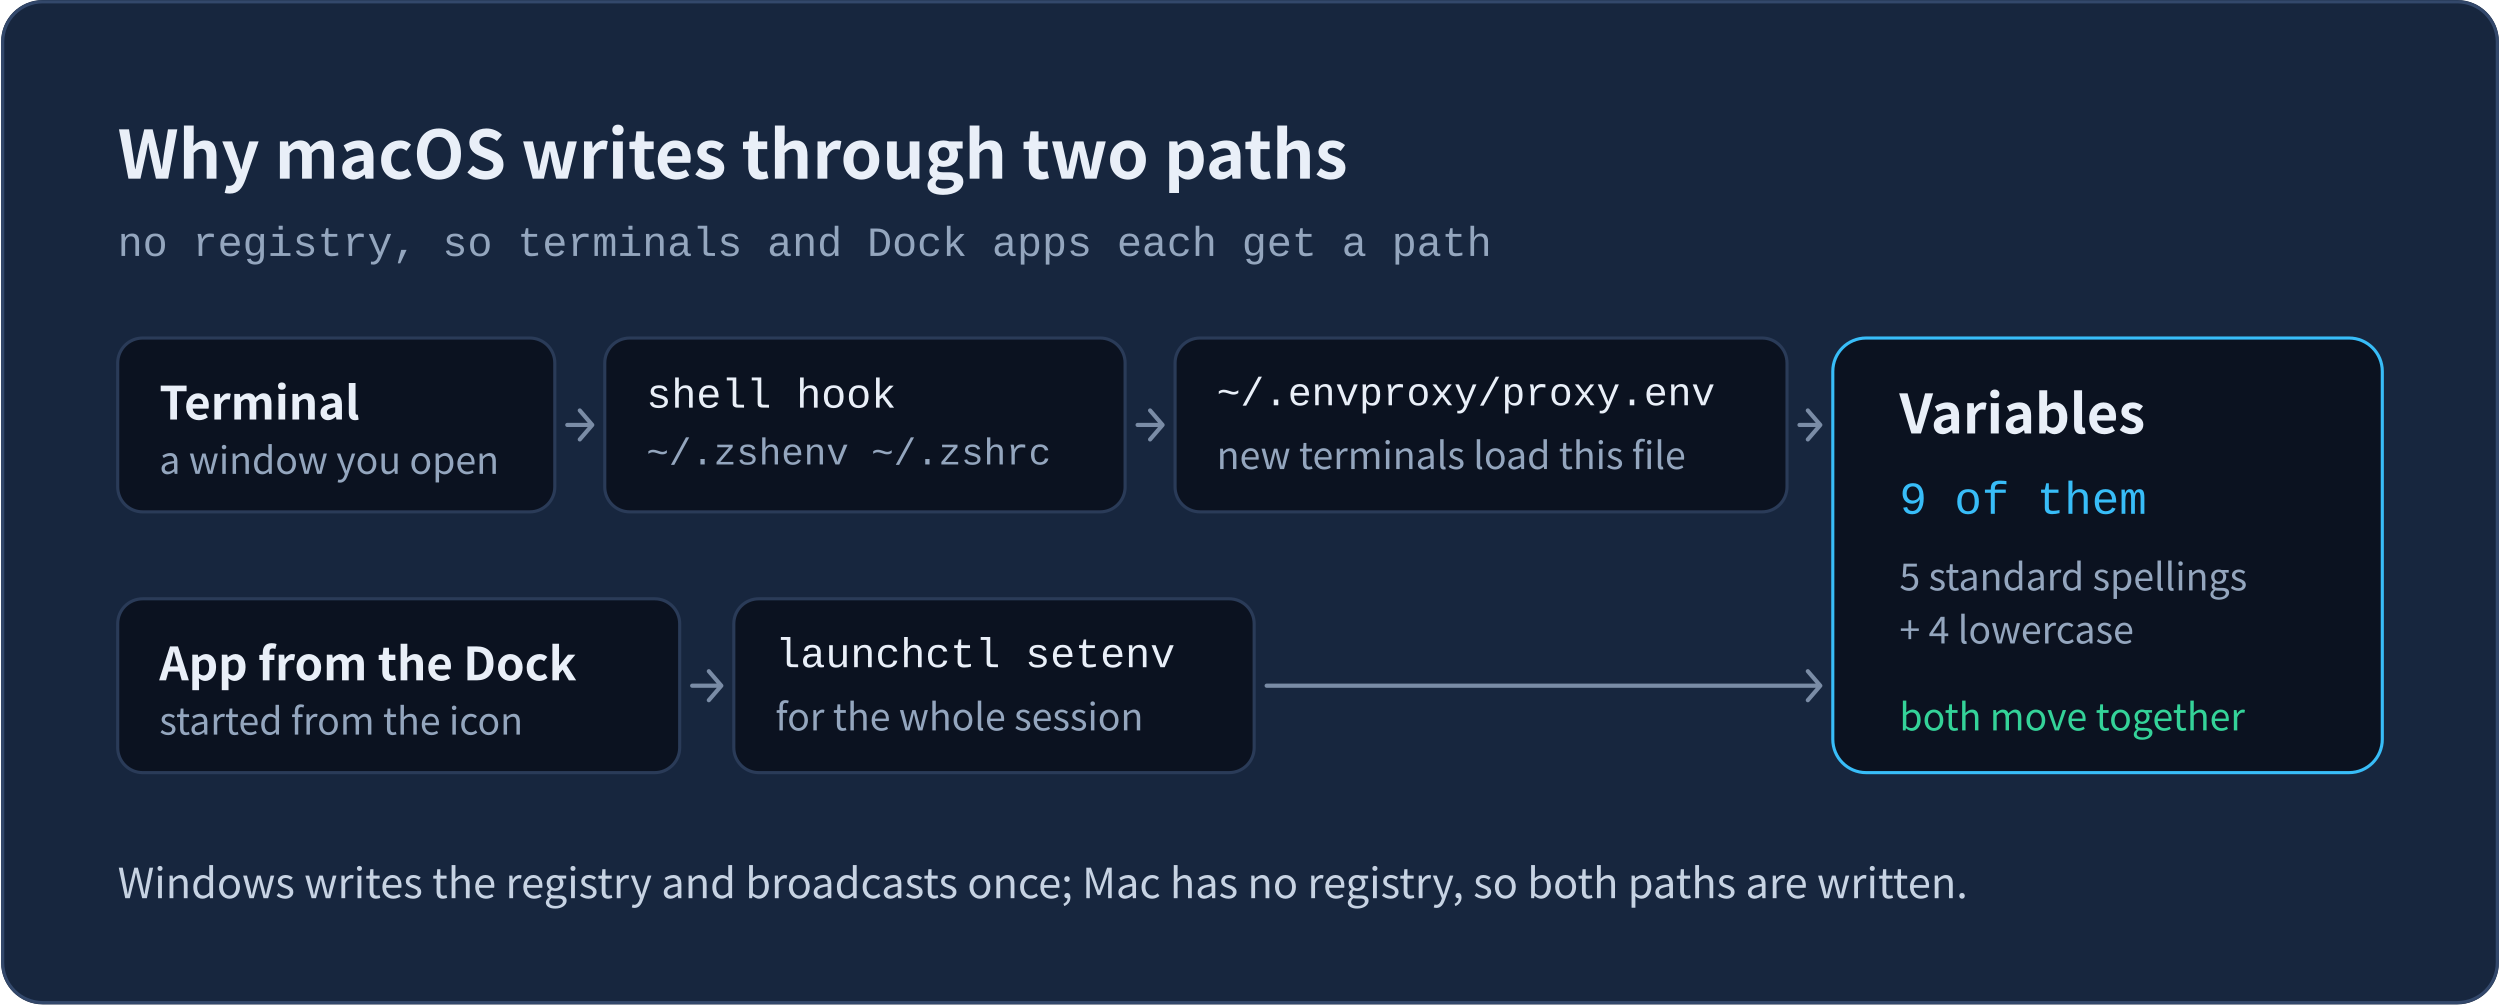
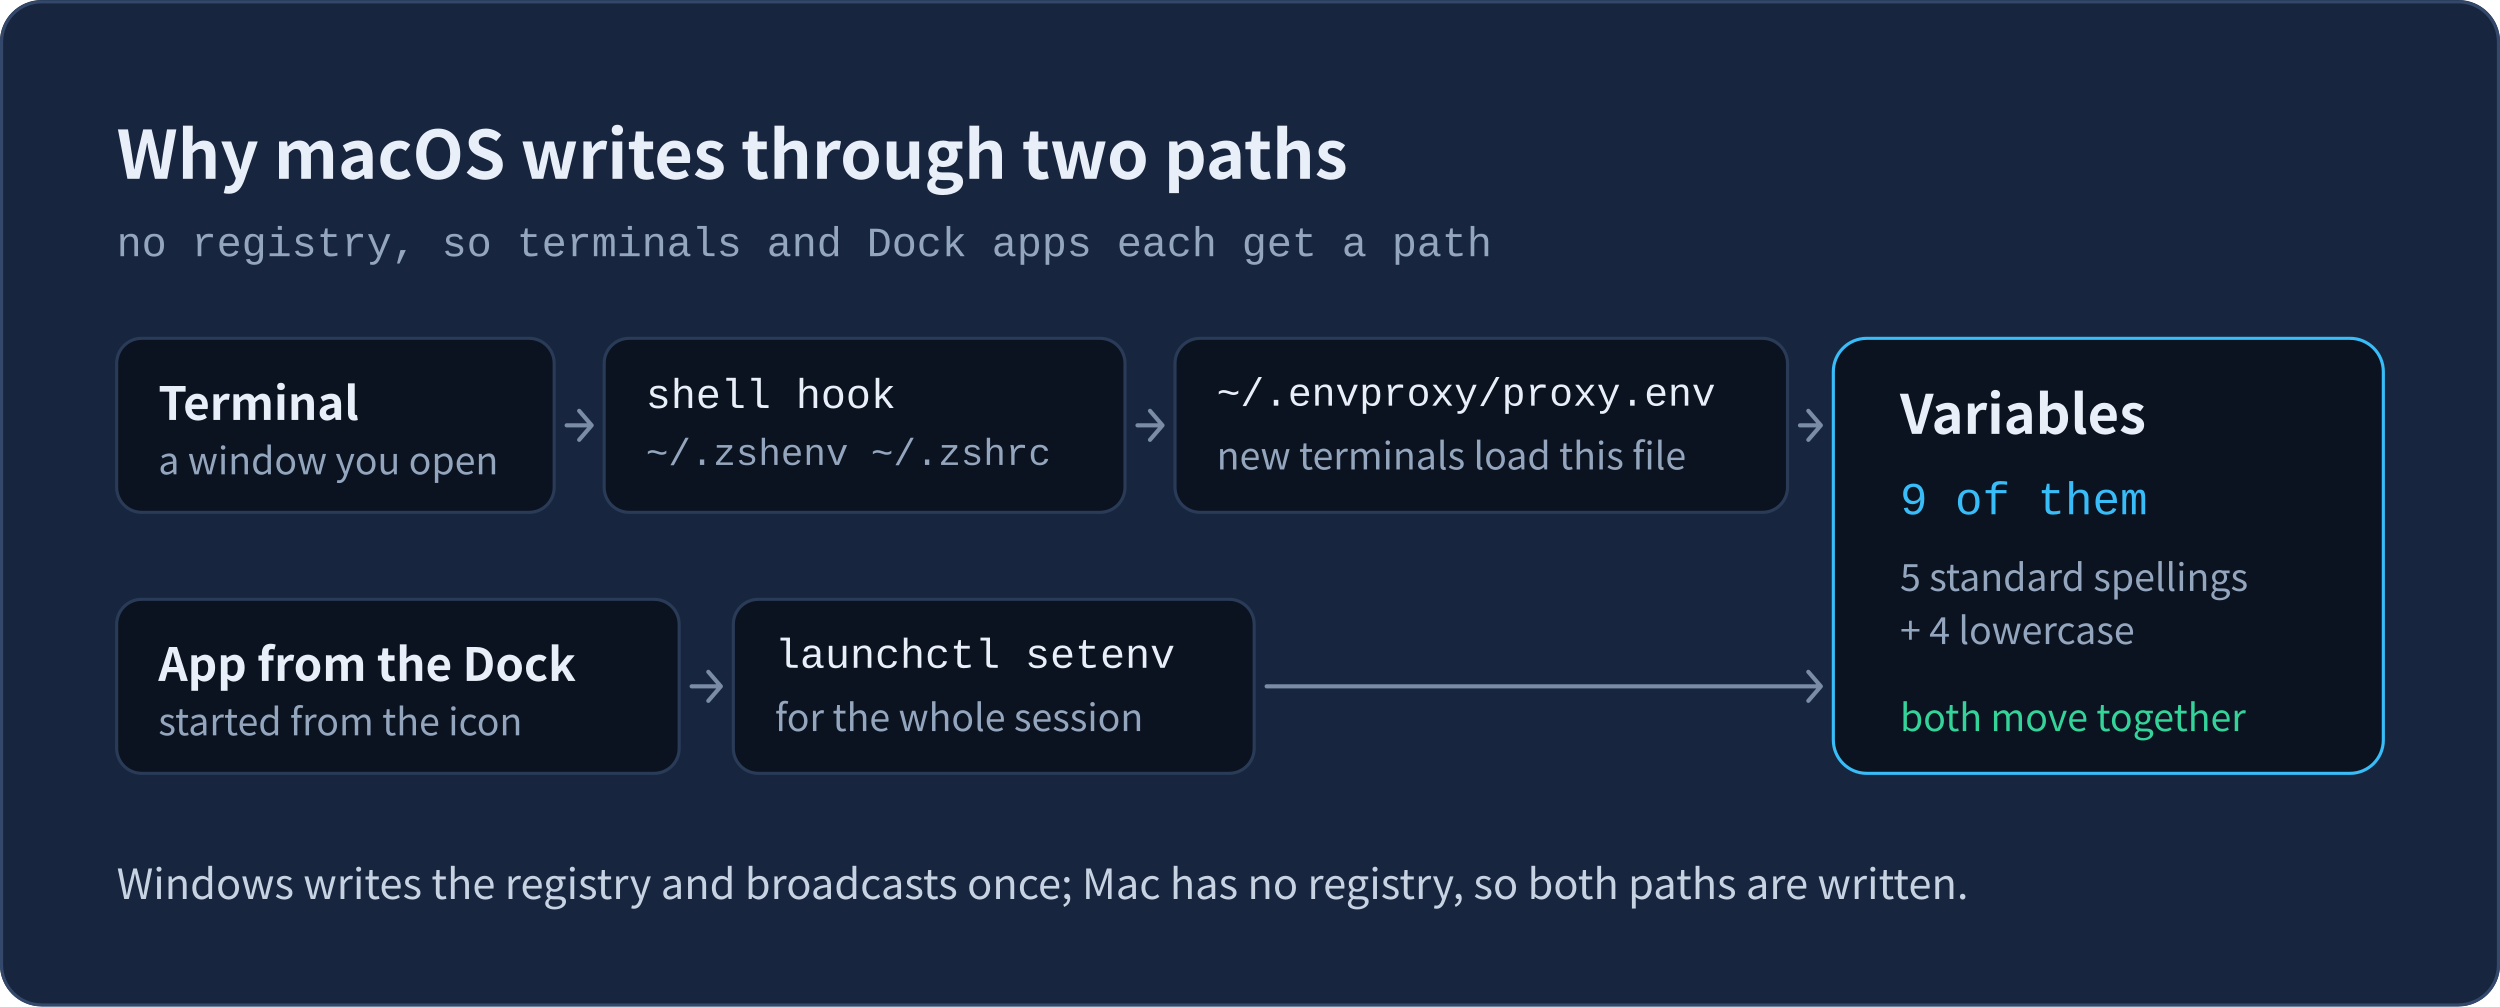
- <svg xmlns="http://www.w3.org/2000/svg" width="1200" height="482.56" viewBox="0 0 1200 483" role="img" aria-labelledby="macTitle macDesc" font-family="-apple-system, BlinkMacSystemFont, 'Segoe UI', 'PingFang SC', 'Noto Sans CJK SC', sans-serif">
-   <rect width="1200" height="482.56" rx="20" fill="#17263E" />
-   <rect x="0.75" y="0.87" width="1198.5" height="480.82" rx="19.25" fill="none" stroke="#33486B" stroke-width="1.5" />
+ <svg xmlns="http://www.w3.org/2000/svg" width="1200" height="483" viewBox="0 0 1200 483" role="img" aria-labelledby="macTitle macDesc" font-family="-apple-system, BlinkMacSystemFont, 'Segoe UI', 'PingFang SC', 'Noto Sans CJK SC', sans-serif">
+   <rect width="1200" height="483" rx="20" fill="#17263E" />
+   <rect x="0.75" y="0.87" width="1198.5" height="481.5" rx="19.25" fill="none" stroke="#33486B" stroke-width="1.5" />
  <g id="heading">
    <text x="56" y="85.84" font-size="32" font-weight="700" fill="#E9EFF8">Why macOS writes through two paths</text>
    <text x="56" y="122.96" font-family="ui-monospace, SFMono-Regular, Menlo, Consolas, 'Liberation Mono', monospace" font-size="20" fill="#94A6BE">no registry, so terminals and Dock apps each get a path</text>
  </g>
  <g id="terminalpath">
    <rect x="56" y="162.4" width="210" height="83.52" rx="12" fill="#0B1220" stroke="#2A3B58" stroke-width="1.5" />
    <text x="76" y="191.98" dominant-baseline="central" font-size="22" font-weight="700" fill="#E9EFF8">Terminal</text>
    <text x="76" y="219.82" dominant-baseline="central" font-size="18" fill="#94A6BE">a window you open</text>
    <rect x="290" y="162.4" width="250" height="83.52" rx="12" fill="#0B1220" stroke="#2A3B58" stroke-width="1.5" />
    <text x="310" y="190.53" dominant-baseline="central" font-family="ui-monospace, SFMono-Regular, Menlo, Consolas, 'Liberation Mono', monospace" font-size="20" fill="#E9EFF8">shell hook</text>
    <text x="310" y="218.37" dominant-baseline="central" font-family="ui-monospace, SFMono-Regular, Menlo, Consolas, 'Liberation Mono', monospace" font-size="18" fill="#94A6BE">~/.zshenv  ~/.zshrc</text>
    <rect x="564" y="162.4" width="294" height="83.52" rx="12" fill="#0B1220" stroke="#2A3B58" stroke-width="1.5" />
    <text x="584" y="189.66" dominant-baseline="central" font-family="ui-monospace, SFMono-Regular, Menlo, Consolas, 'Liberation Mono', monospace" font-size="19" fill="#E9EFF8">~/.envproxy/proxy.env</text>
    <text x="584" y="217.5" dominant-baseline="central" font-size="18" fill="#94A6BE">new terminals load this file</text>
  </g>
  <g id="dockpath">
    <rect x="56" y="287.68" width="270" height="83.52" rx="12" fill="#0B1220" stroke="#2A3B58" stroke-width="1.5" />
    <text x="76" y="317.26" dominant-baseline="central" font-size="22" font-weight="700" fill="#E9EFF8">App from the Dock</text>
    <text x="76" y="345.1" dominant-baseline="central" font-size="18" fill="#94A6BE">started from the icon</text>
    <rect x="352" y="287.68" width="250" height="83.52" rx="12" fill="#0B1220" stroke="#2A3B58" stroke-width="1.5" />
    <text x="372" y="315.23" dominant-baseline="central" font-family="ui-monospace, SFMono-Regular, Menlo, Consolas, 'Liberation Mono', monospace" font-size="20" fill="#E9EFF8">launchctl setenv</text>
    <text x="372" y="343.07" dominant-baseline="central" font-size="18" fill="#94A6BE">for the whole session</text>
  </g>
  <g id="arrows" fill="none" stroke="#7A8CA6" stroke-width="2" stroke-linecap="round" stroke-linejoin="round">
    <path d="M272 204.16H284M278 197.2L284 204.16L278 211.12" />
    <path d="M546 204.16H558M552 197.2L558 204.16L552 211.12" />
    <path d="M864 204.16H874M868 197.2L874 204.16L868 211.12" />
    <path d="M332 329.44H346M340 322.48L346 329.44L340 336.4" />
    <path d="M608 329.44H874M868 322.48L874 329.44L868 336.4" />
  </g>
  <g id="variables">
    <rect x="880" y="162.4" width="264" height="208.8" rx="16" fill="#0B1220" stroke="#38BDF8" stroke-width="1.5" />
    <text x="912" y="196.91" dominant-baseline="central" font-size="26" font-weight="700" fill="#E9EFF8">Variables</text>
    <text x="912" y="240.99" dominant-baseline="central" font-family="ui-monospace, SFMono-Regular, Menlo, Consolas, 'Liberation Mono', monospace" font-size="22" fill="#38BDF8">9 of them</text>
    <text x="912" y="275.79" dominant-baseline="central" font-size="18" fill="#94A6BE">5 standard spellings</text>
    <text x="912" y="301.31" dominant-baseline="central" font-size="18" fill="#94A6BE">+ 4 lowercase</text>
    <text x="912" y="343.07" dominant-baseline="central" font-size="18" fill="#34D399">both move together</text>
  </g>
  <text x="56" y="431.52" font-size="20" fill="#C7D3E3">Windows writes the registry and broadcasts once; Mac has no registry, so both paths are written.</text>
</svg>
